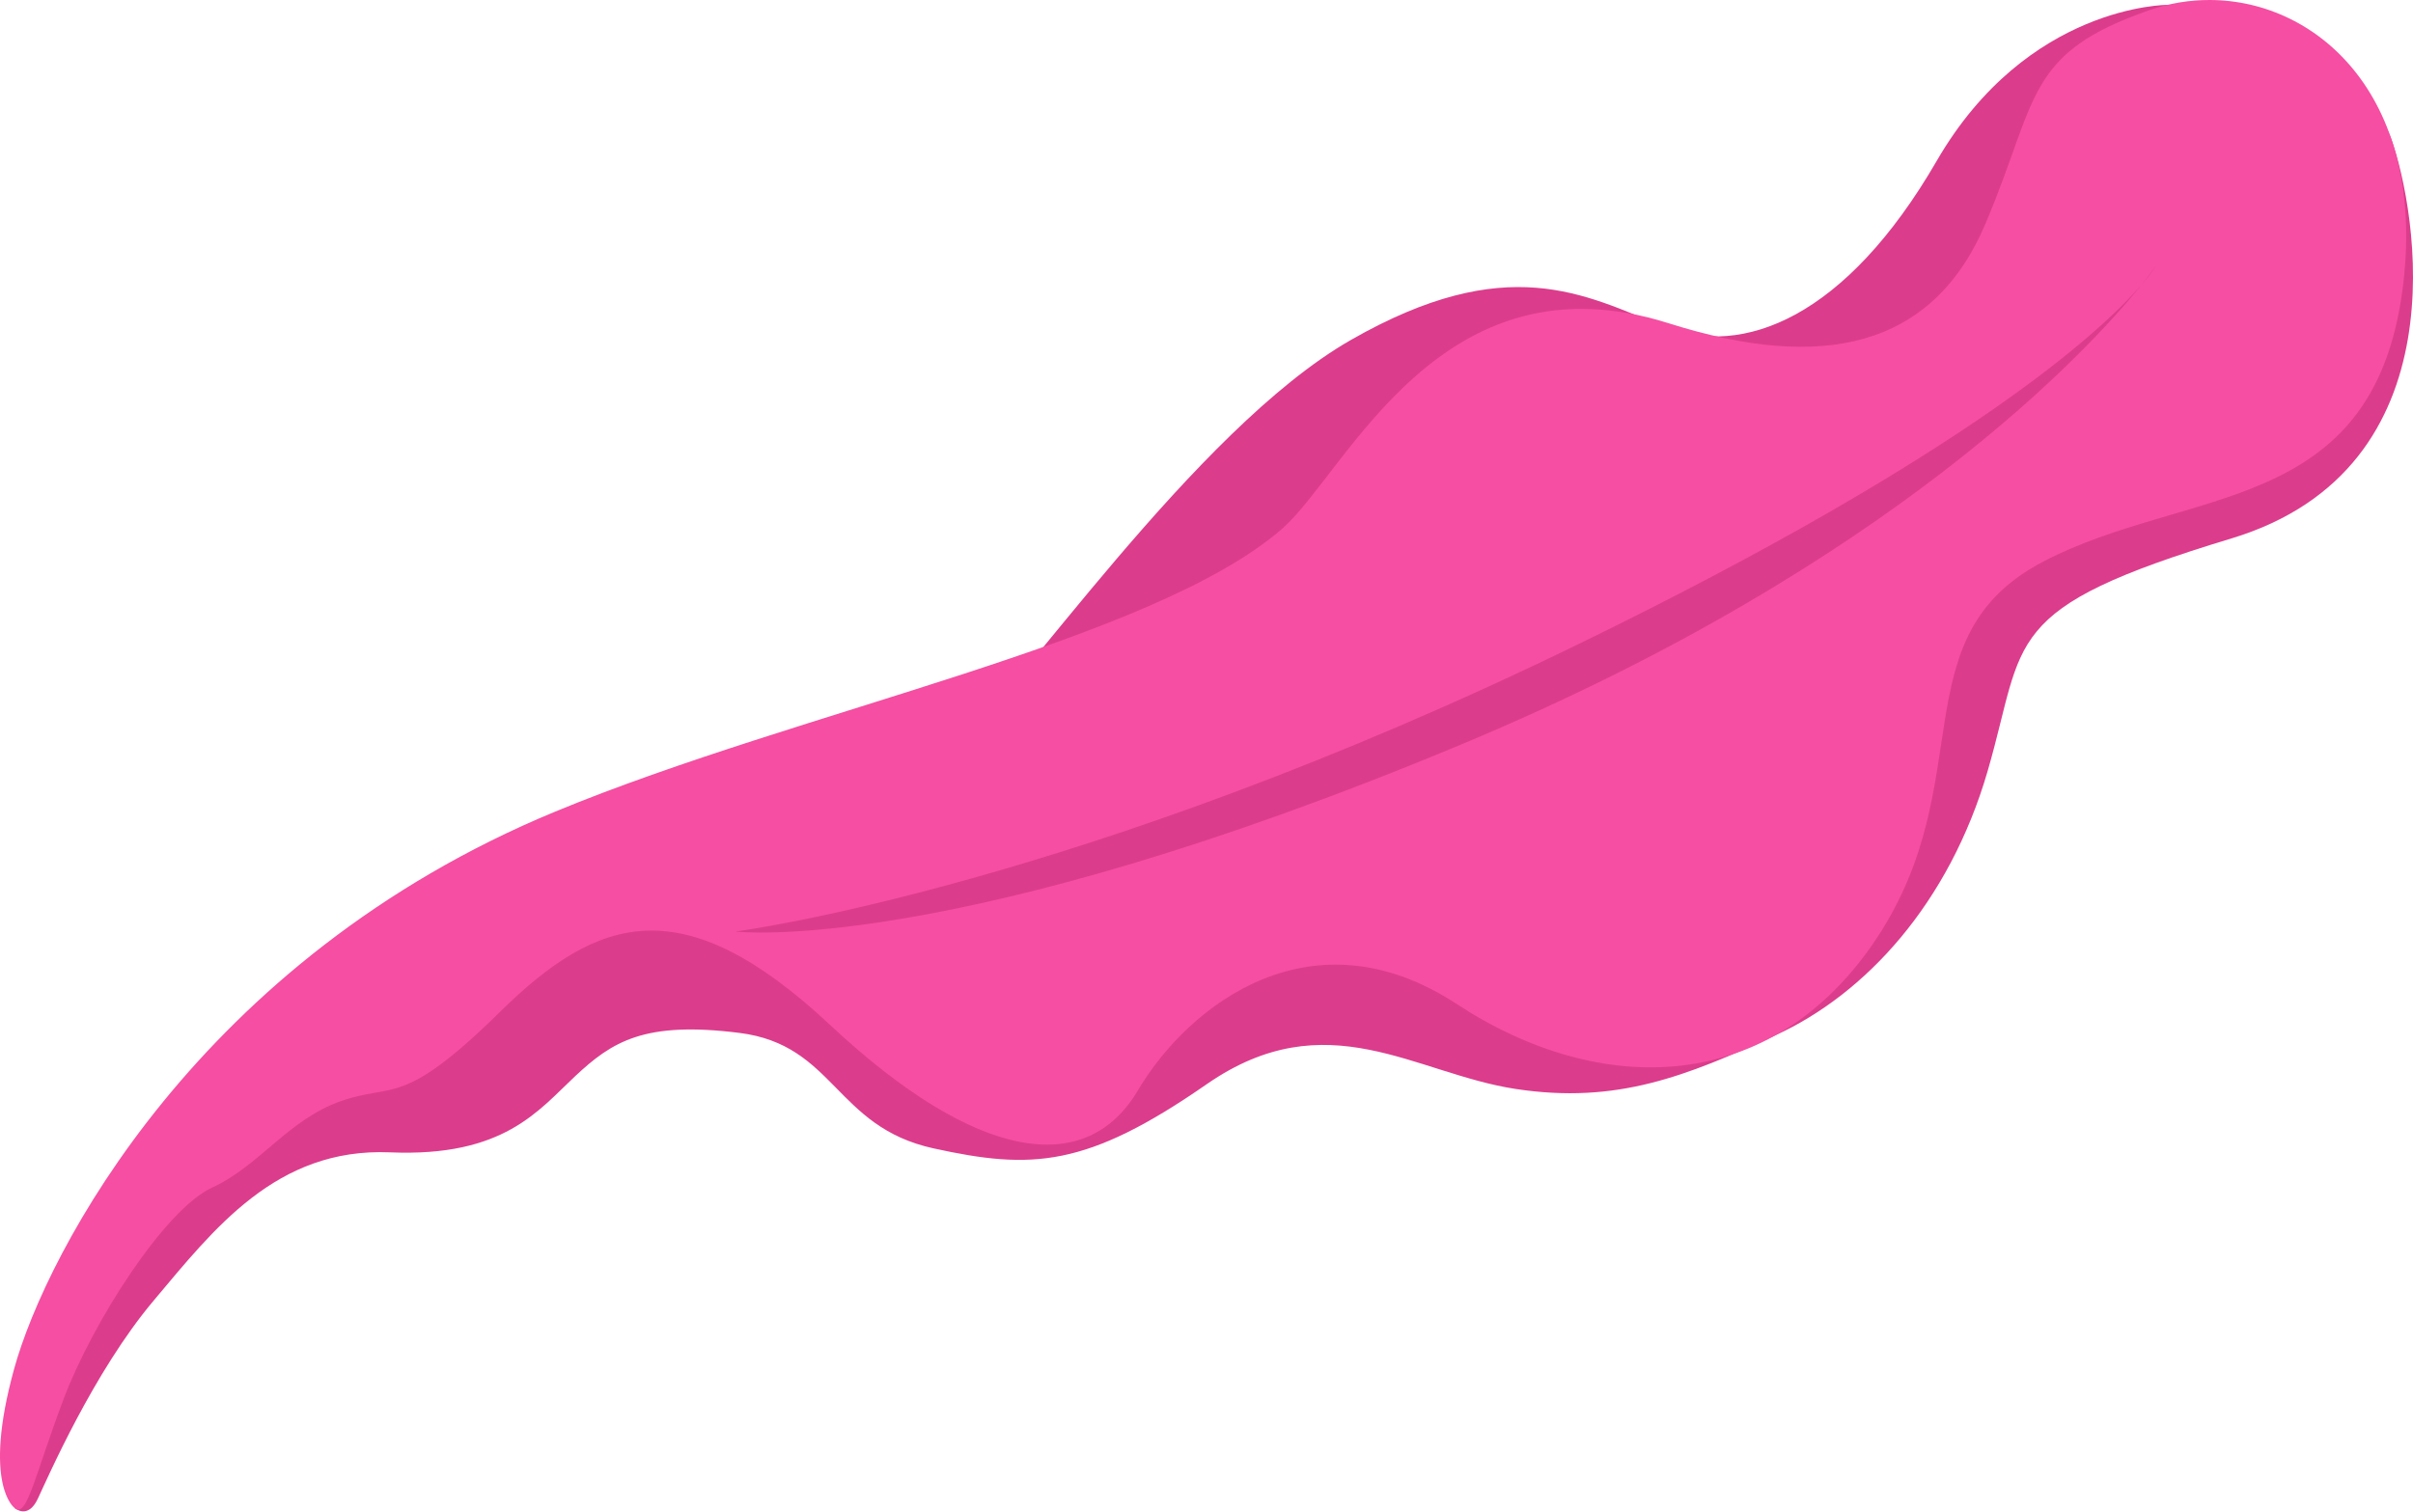
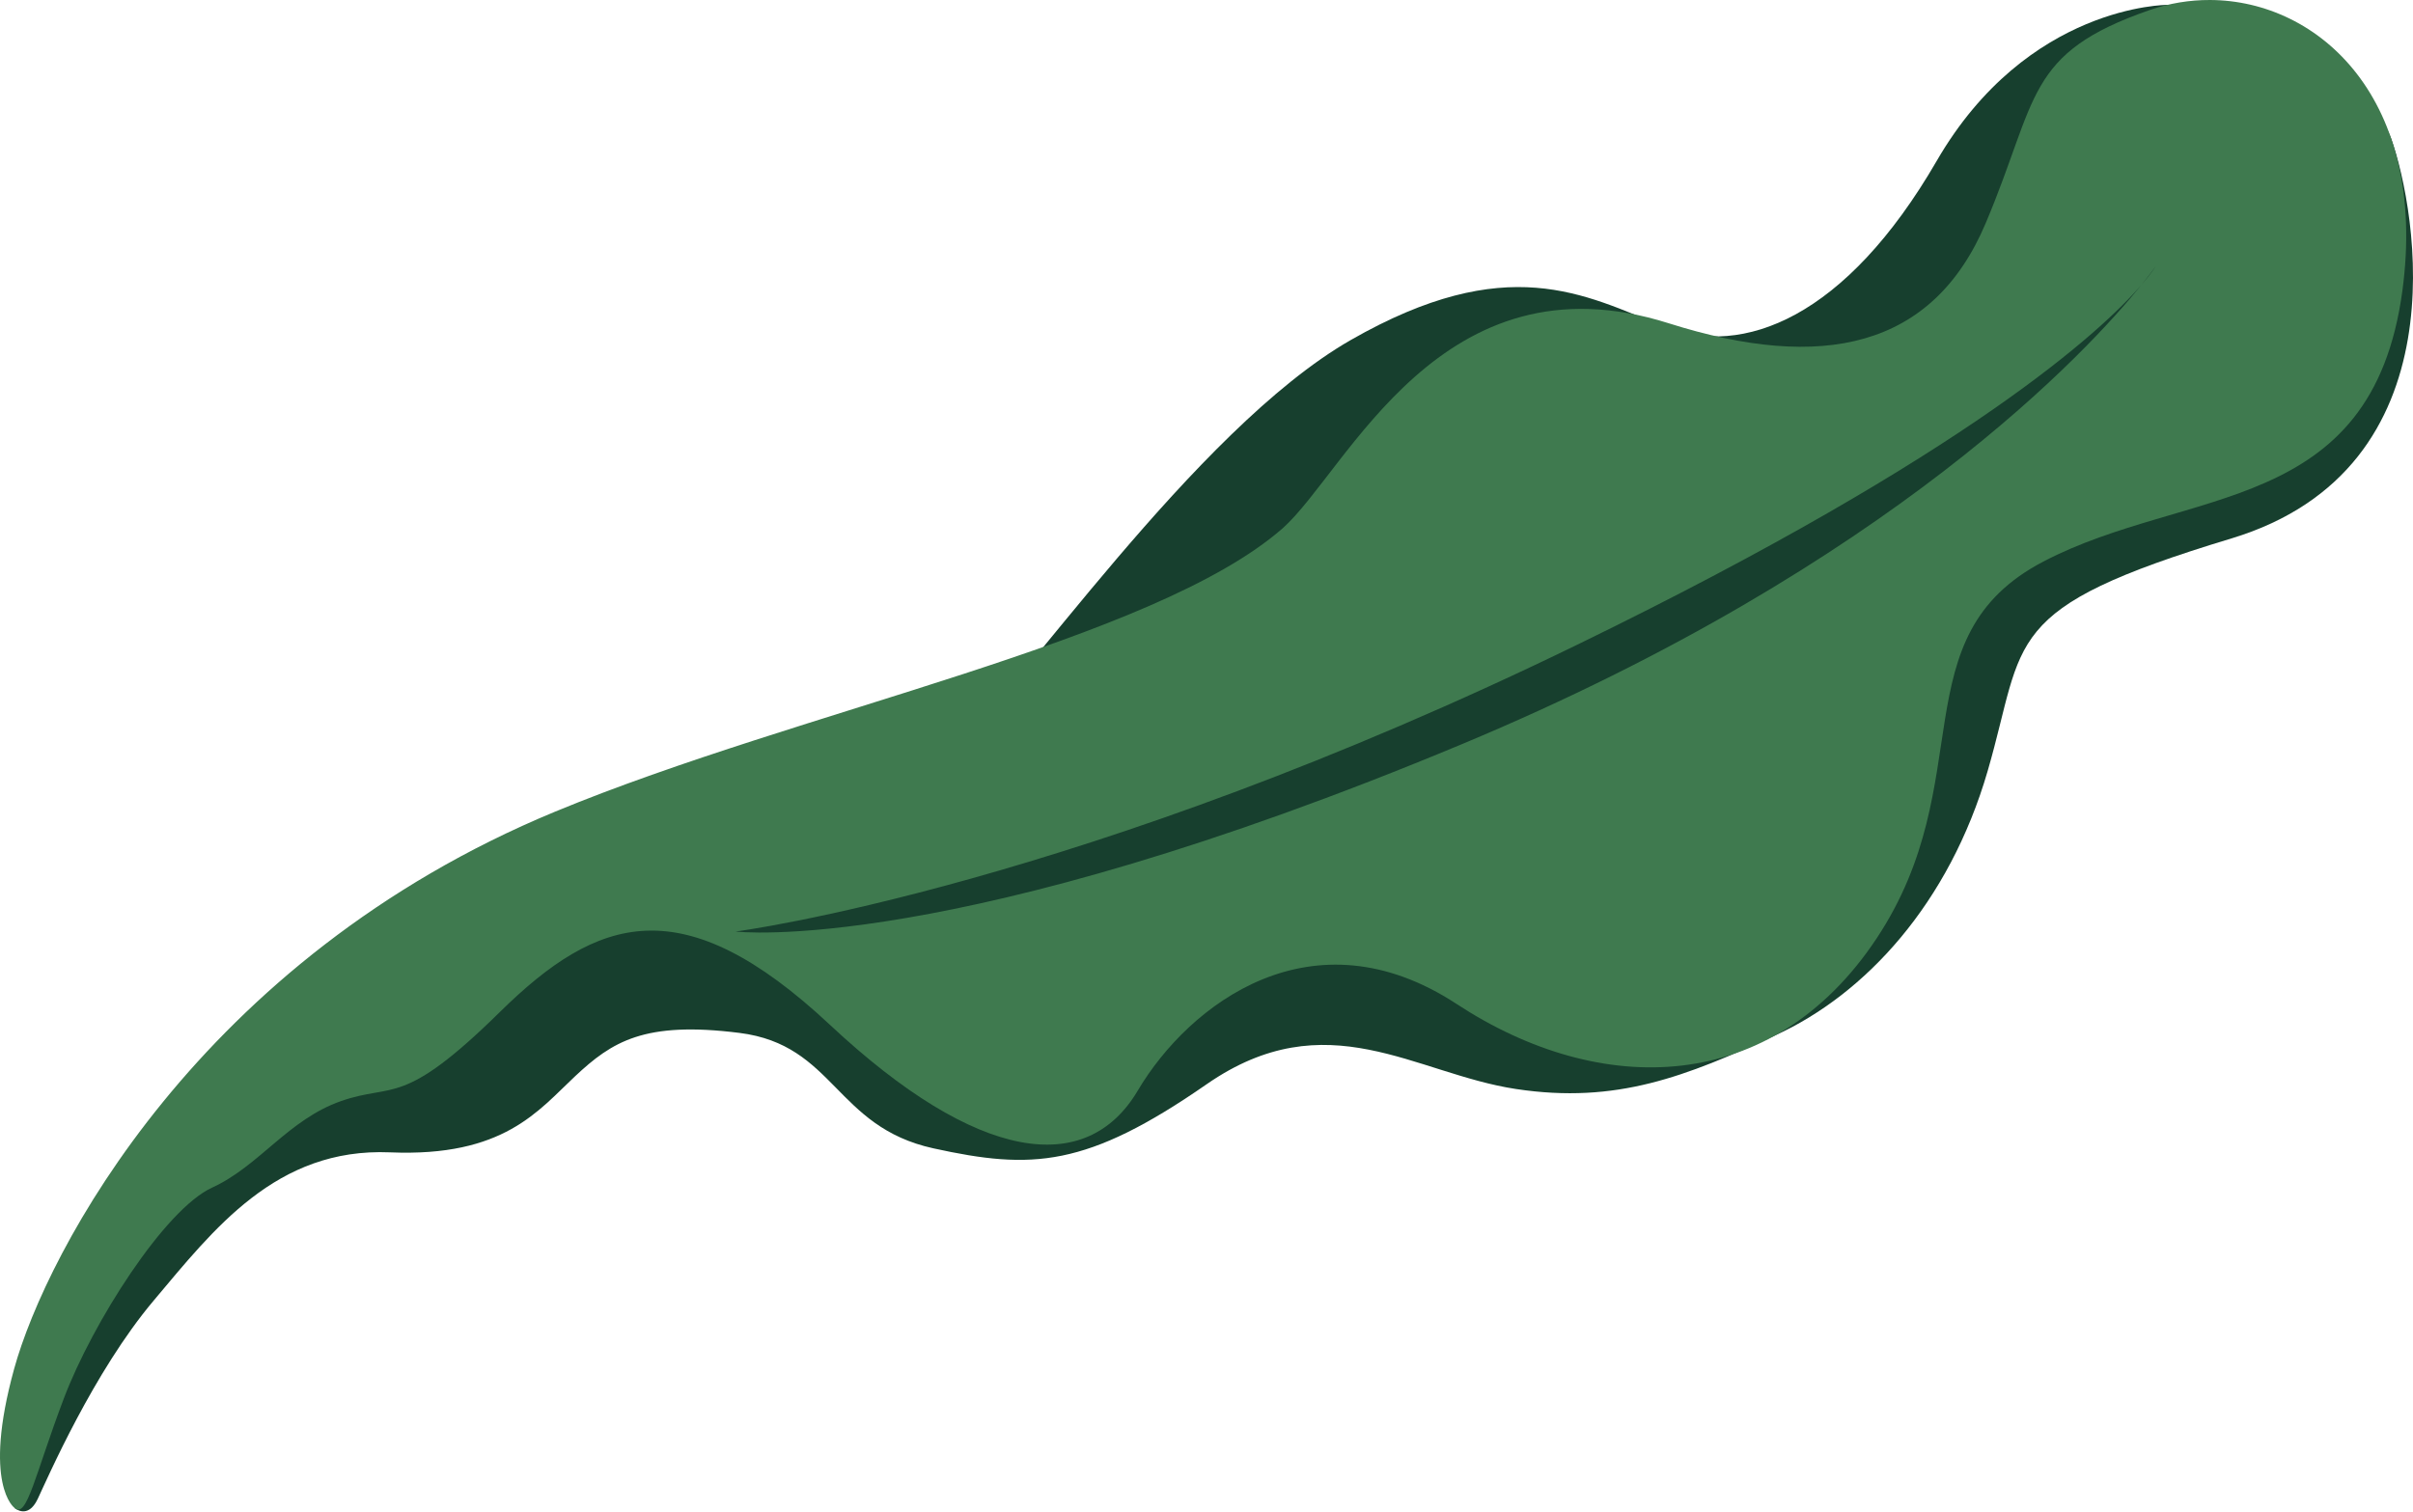
<svg xmlns="http://www.w3.org/2000/svg" width="573" height="359">
-   <path d="M3.45 358.184s3.147 2.858 5.502-2.124c2.354-4.982 13.25-30.16 27.523-47.106 14.273-16.948 29.117-36.37 56.141-35.228 27.024 1.142 35.208-9.902 43.962-18.09 8.754-8.188 16.367-13.14 39.014-10.283 22.647 2.856 22.647 22.28 46.055 27.42 23.408 5.142 36.349 4.57 64.896-15.233 28.546-19.804 49.48-2.475 73.46 1.143 23.978 3.618 40.337-3.036 61.636-12.781 21.3-9.745 41.216-31.289 50.367-62.796 9.15-31.508 2.691-38.51 57.865-55.206 55.173-16.696 43.936-78.022 37.981-94.89-5.954-16.867-53.146-31.855-53.146-31.855s-33.28-.093-54.812 37.07c-21.53 37.162-46.022 46.857-64.862 39.317-18.84-7.54-37.141-18.043-74.283 3.231-37.14 21.275-79.934 85.367-93.93 96.408C212.826 188.222 4.273 260.197 3.45 358.184z" fill="#dc3c8c" />
-   <path d="M524.79 0c-4.82-.018-9.65.77-14.29 2.377-29.688 10.282-26.415 20.947-38.976 50.652-12.56 29.706-38.852 35.29-75.232 23.769-54.158-17.153-76.306 34.935-91.691 48.678-30.779 26.914-114.177 43.073-172.788 67.323C47.203 227.807 10.973 297.528 3.36 325.14c-7.612 27.61.09 33.045.09 33.045 2.95 2.666 4.858-7.91 11.71-26 6.85-18.09 23.979-44.938 35.207-50.08 11.228-5.14 18.08-16.186 30.641-20.566 12.56-4.38 14.463 1.715 37.68-21.136 23.219-22.85 43.392-29.705 78.41 3.048 35.016 32.752 60.897 36.18 73.077 15.614s41.488-43.036 75.744-20.567c34.256 22.47 74.983 21.709 99.724-15.614 24.74-37.322 5.328-71.597 39.584-89.497 34.256-17.9 78.026-10.663 85.258-64.361C576.587 23.717 550.823.098 524.79 0zM511.87 63.311s-.944 1.572-3.468 4.485c-12.179 15.049-58.938 66.287-161.34 109.006-121.418 50.652-172.393 44.473-172.393 44.473s81.806-10.579 200.56-68.467c93.024-45.345 124.05-74.478 133.173-85.012 2.262-2.794 3.468-4.485 3.468-4.485z" fill="#f54ea2" />
+   <path d="M3.45 358.184s3.147 2.858 5.502-2.124c2.354-4.982 13.25-30.16 27.523-47.106 14.273-16.948 29.117-36.37 56.141-35.228 27.024 1.142 35.208-9.902 43.962-18.09 8.754-8.188 16.367-13.14 39.014-10.283 22.647 2.856 22.647 22.28 46.055 27.42 23.408 5.142 36.349 4.57 64.896-15.233 28.546-19.804 49.48-2.475 73.46 1.143 23.978 3.618 40.337-3.036 61.636-12.781 21.3-9.745 41.216-31.289 50.367-62.796 9.15-31.508 2.691-38.51 57.865-55.206 55.173-16.696 43.936-78.022 37.981-94.89-5.954-16.867-53.146-31.855-53.146-31.855s-33.28-.093-54.812 37.07c-21.53 37.162-46.022 46.857-64.862 39.317-18.84-7.54-37.141-18.043-74.283 3.231-37.14 21.275-79.934 85.367-93.93 96.408C212.826 188.222 4.273 260.197 3.45 358.184z" fill="#173f2e" />
+   <path d="M524.79 0c-4.82-.018-9.65.77-14.29 2.377-29.688 10.282-26.415 20.947-38.976 50.652-12.56 29.706-38.852 35.29-75.232 23.769-54.158-17.153-76.306 34.935-91.691 48.678-30.779 26.914-114.177 43.073-172.788 67.323C47.203 227.807 10.973 297.528 3.36 325.14c-7.612 27.61.09 33.045.09 33.045 2.95 2.666 4.858-7.91 11.71-26 6.85-18.09 23.979-44.938 35.207-50.08 11.228-5.14 18.08-16.186 30.641-20.566 12.56-4.38 14.463 1.715 37.68-21.136 23.219-22.85 43.392-29.705 78.41 3.048 35.016 32.752 60.897 36.18 73.077 15.614s41.488-43.036 75.744-20.567c34.256 22.47 74.983 21.709 99.724-15.614 24.74-37.322 5.328-71.597 39.584-89.497 34.256-17.9 78.026-10.663 85.258-64.361C576.587 23.717 550.823.098 524.79 0zM511.87 63.311s-.944 1.572-3.468 4.485c-12.179 15.049-58.938 66.287-161.34 109.006-121.418 50.652-172.393 44.473-172.393 44.473s81.806-10.579 200.56-68.467c93.024-45.345 124.05-74.478 133.173-85.012 2.262-2.794 3.468-4.485 3.468-4.485z" fill="#3f7a4f" />
</svg>
